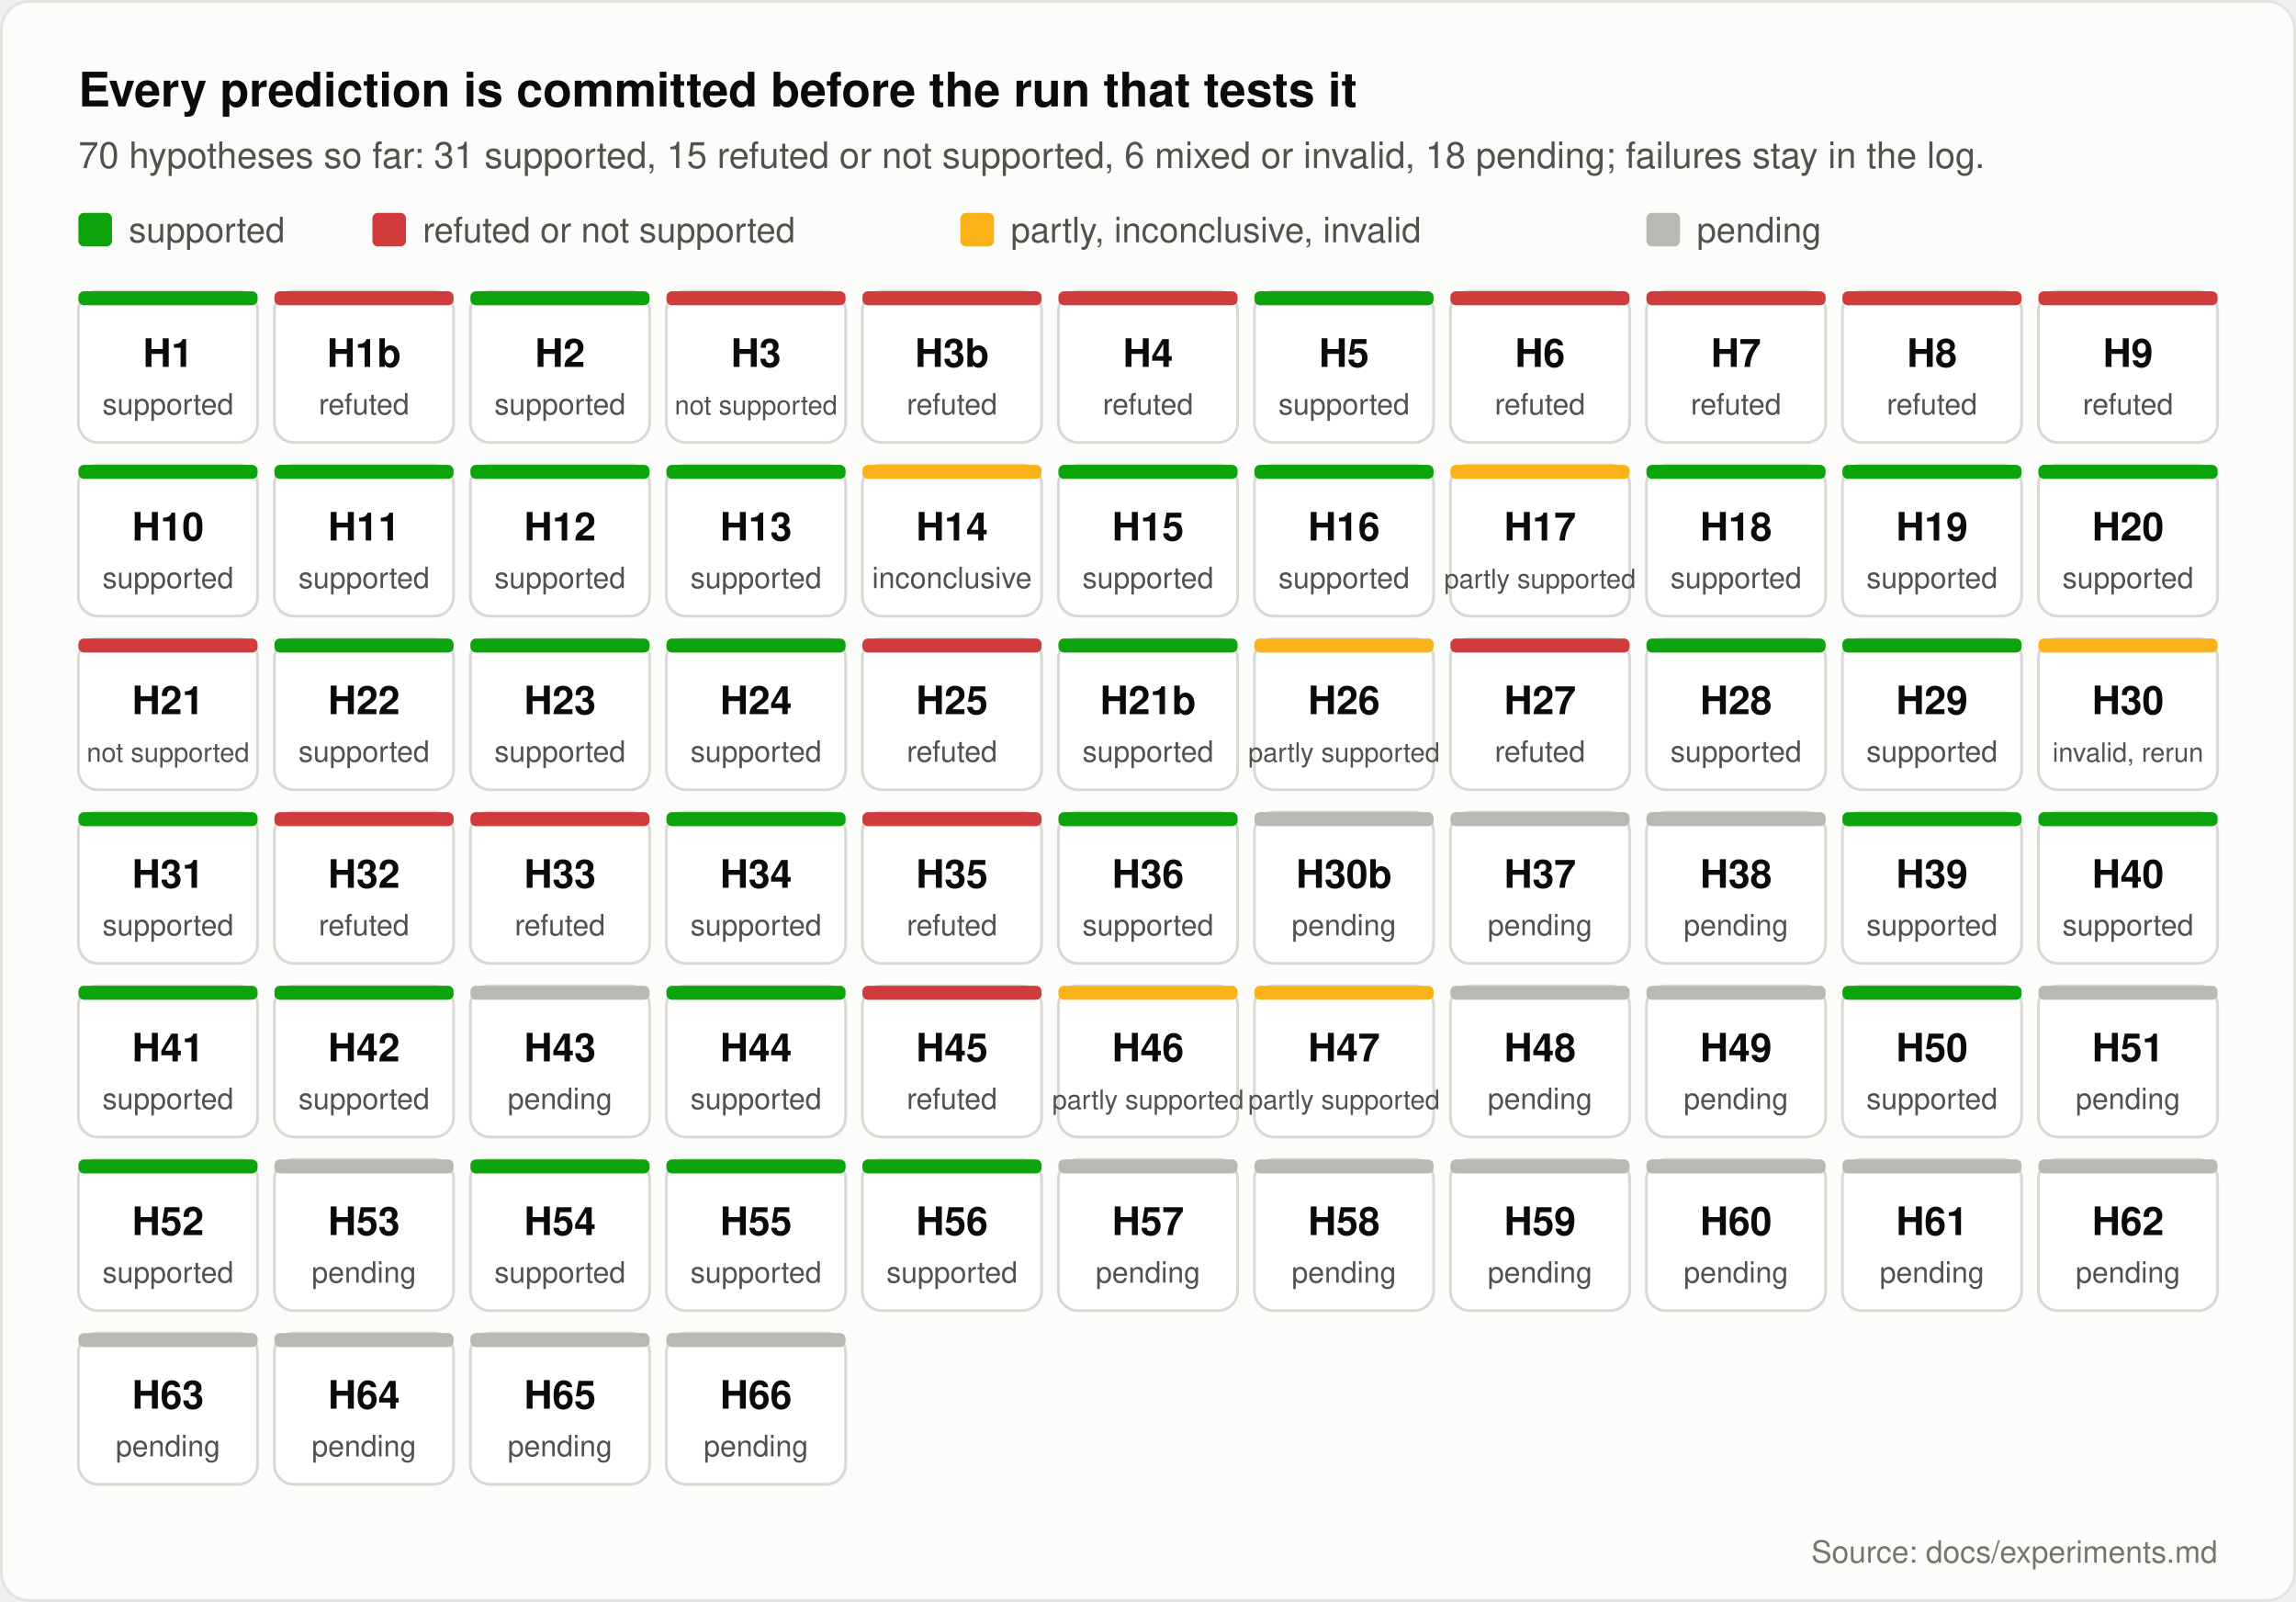
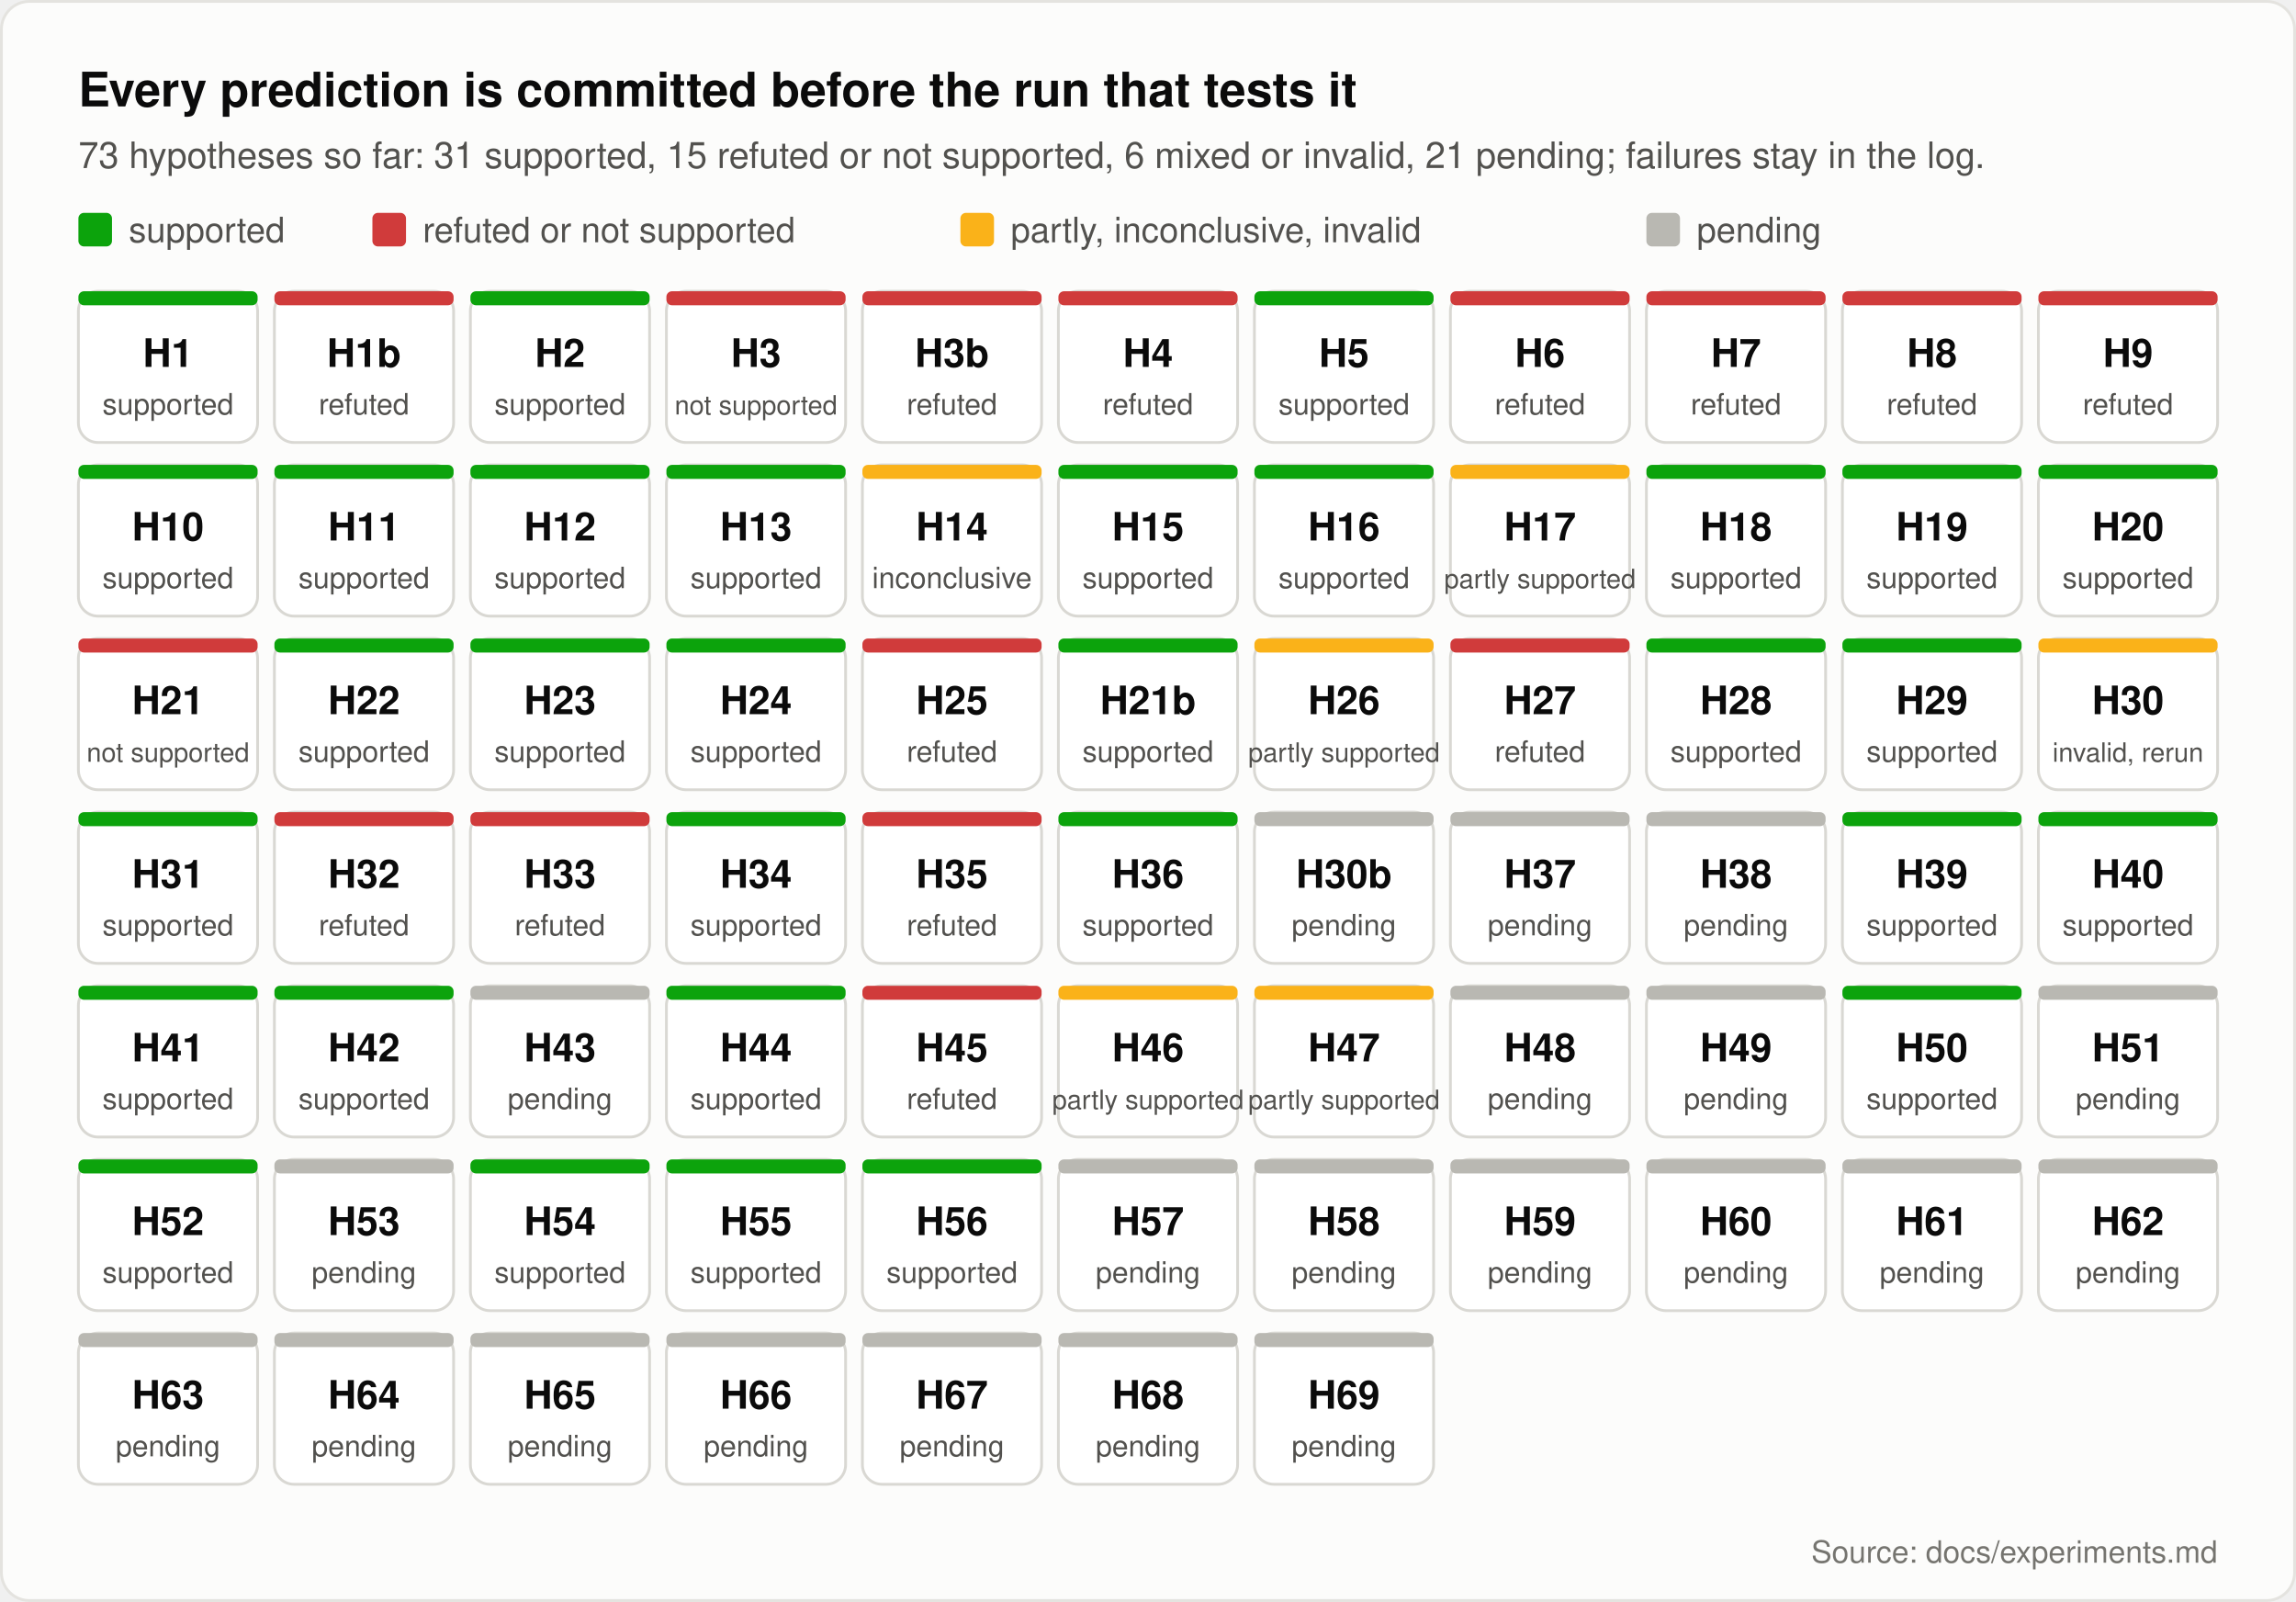
<svg xmlns="http://www.w3.org/2000/svg" width="820" height="572" viewBox="0 0 820 572" role="img" aria-labelledby="title desc">
  <style>
  .bg { fill: #fcfcfb; } .frame { fill: none; stroke: #e4e3df; }
  .t1 { fill: #0b0b0b; } .t2 { fill: #52514e; } .t3 { fill: #75746f; }
  .grid { stroke: #e4e3df; stroke-width: 1; } .axis { stroke: #b9b8b2; stroke-width: 1; }
  .s1 { fill: #2a78d6; } .s2 { fill: #eb6834; } .s3 { fill: #1baf7a; }
  .l1 { stroke: #2a78d6; } .l2 { stroke: #eb6834; } .l3 { stroke: #1baf7a; }
  .ring { stroke: #fcfcfb; stroke-width: 2; }
  .box { fill: #f3f2ee; stroke: #d9d8d3; stroke-width: 1; }
  .hot { fill: #e6eefa; stroke: #2a78d6; stroke-width: 1.5; }
  .wire { stroke: #75746f; stroke-width: 1.5; fill: none; }
  .tip { fill: #75746f; }
  .bracket { stroke: #2a78d6; stroke-width: 1.5; fill: none; stroke-dasharray: 5 4; }
  .tile { fill: #f3f2ee; } .big { fill: #0b0b0b; } .accent { fill: #2a78d6; }
  .good { fill: #0ca30c; } .bad { fill: #d03b3b; } .warn { fill: #fab219; } .none { fill: #b9b8b2; }
  .chip { fill: #ffffff; stroke: #d9d8d3; stroke-width: 1; }
  @media (prefers-color-scheme: dark) {
    .bg { fill: #1a1a19; } .frame { stroke: #383835; }
    .t1 { fill: #f0efec; } .t2 { fill: #c3c2b7; } .t3 { fill: #9a998f; }
    .grid { stroke: #2e2e2c; } .axis { stroke: #57564f; }
    .s1 { fill: #3987e5; } .s2 { fill: #d95926; } .s3 { fill: #199e70; }
    .l1 { stroke: #3987e5; } .l2 { stroke: #d95926; } .l3 { stroke: #199e70; }
    .ring { stroke: #1a1a19; }
    .box { fill: #242422; stroke: #46453f; }
    .hot { fill: #1c2a3d; stroke: #3987e5; }
    .wire { stroke: #9a998f; } .tip { fill: #9a998f; }
    .bracket { stroke: #3987e5; }
    .tile { fill: #242422; } .big { fill: #f0efec; } .accent { fill: #3987e5; }
    .none { fill: #57564f; } .chip { fill: #1f1f1e; stroke: #46453f; }
  }
</style>
  <rect class="bg" x="0.5" y="0.5" width="819" height="571" rx="10" />
  <rect class="frame" x="0.5" y="0.5" width="819" height="571" rx="10" />
  <text x="28.0" y="38.0" class="t1" font-family="ui-sans-serif, -apple-system, BlinkMacSystemFont, 'Segoe UI', Helvetica, Arial, sans-serif" font-size="17" font-weight="600" text-anchor="start">Every prediction is committed before the run that tests it</text>
-   <text x="28.0" y="60.0" class="t2" font-family="ui-sans-serif, -apple-system, BlinkMacSystemFont, 'Segoe UI', Helvetica, Arial, sans-serif" font-size="13" font-weight="400" text-anchor="start">70 hypotheses so far: 31 supported, 15 refuted or not supported, 6 mixed or invalid, 18 pending; failures stay in the log.</text>
+   <text x="28.0" y="60.0" class="t2" font-family="ui-sans-serif, -apple-system, BlinkMacSystemFont, 'Segoe UI', Helvetica, Arial, sans-serif" font-size="13" font-weight="400" text-anchor="start">73 hypotheses so far: 31 supported, 15 refuted or not supported, 6 mixed or invalid, 21 pending; failures stay in the log.</text>
  <rect class="good" x="28" y="76" width="12" height="12" rx="2" />
  <text x="46.0" y="86.5" class="t2" font-family="ui-sans-serif, -apple-system, BlinkMacSystemFont, 'Segoe UI', Helvetica, Arial, sans-serif" font-size="12.5" font-weight="400" text-anchor="start">supported</text>
  <rect class="bad" x="133.0" y="76" width="12" height="12" rx="2" />
  <text x="151.0" y="86.5" class="t2" font-family="ui-sans-serif, -apple-system, BlinkMacSystemFont, 'Segoe UI', Helvetica, Arial, sans-serif" font-size="12.5" font-weight="400" text-anchor="start">refuted or not supported</text>
  <rect class="warn" x="343.0" y="76" width="12" height="12" rx="2" />
  <text x="361.0" y="86.5" class="t2" font-family="ui-sans-serif, -apple-system, BlinkMacSystemFont, 'Segoe UI', Helvetica, Arial, sans-serif" font-size="12.5" font-weight="400" text-anchor="start">partly, inconclusive, invalid</text>
  <rect class="none" x="588.0" y="76" width="12" height="12" rx="2" />
  <text x="606.0" y="86.5" class="t2" font-family="ui-sans-serif, -apple-system, BlinkMacSystemFont, 'Segoe UI', Helvetica, Arial, sans-serif" font-size="12.5" font-weight="400" text-anchor="start">pending</text>
  <rect class="chip" x="28" y="104" width="64" height="54" rx="7" />
  <rect class="good" x="28" y="104" width="64" height="5" rx="2" />
  <text x="60.0" y="131.0" class="t1" font-family="ui-sans-serif, -apple-system, BlinkMacSystemFont, 'Segoe UI', Helvetica, Arial, sans-serif" font-size="14" font-weight="700" text-anchor="middle">H1</text>
  <text x="60.0" y="148.0" class="t2" font-family="ui-sans-serif, -apple-system, BlinkMacSystemFont, 'Segoe UI', Helvetica, Arial, sans-serif" font-size="10.5" font-weight="400" text-anchor="middle">supported</text>
  <rect class="chip" x="98" y="104" width="64" height="54" rx="7" />
  <rect class="bad" x="98" y="104" width="64" height="5" rx="2" />
  <text x="130.0" y="131.0" class="t1" font-family="ui-sans-serif, -apple-system, BlinkMacSystemFont, 'Segoe UI', Helvetica, Arial, sans-serif" font-size="14" font-weight="700" text-anchor="middle">H1b</text>
  <text x="130.0" y="148.0" class="t2" font-family="ui-sans-serif, -apple-system, BlinkMacSystemFont, 'Segoe UI', Helvetica, Arial, sans-serif" font-size="10.5" font-weight="400" text-anchor="middle">refuted</text>
  <rect class="chip" x="168" y="104" width="64" height="54" rx="7" />
  <rect class="good" x="168" y="104" width="64" height="5" rx="2" />
  <text x="200.0" y="131.0" class="t1" font-family="ui-sans-serif, -apple-system, BlinkMacSystemFont, 'Segoe UI', Helvetica, Arial, sans-serif" font-size="14" font-weight="700" text-anchor="middle">H2</text>
  <text x="200.0" y="148.0" class="t2" font-family="ui-sans-serif, -apple-system, BlinkMacSystemFont, 'Segoe UI', Helvetica, Arial, sans-serif" font-size="10.5" font-weight="400" text-anchor="middle">supported</text>
  <rect class="chip" x="238" y="104" width="64" height="54" rx="7" />
  <rect class="bad" x="238" y="104" width="64" height="5" rx="2" />
  <text x="270.0" y="131.0" class="t1" font-family="ui-sans-serif, -apple-system, BlinkMacSystemFont, 'Segoe UI', Helvetica, Arial, sans-serif" font-size="14" font-weight="700" text-anchor="middle">H3</text>
  <text x="270.0" y="148.0" class="t2" font-family="ui-sans-serif, -apple-system, BlinkMacSystemFont, 'Segoe UI', Helvetica, Arial, sans-serif" font-size="9.5" font-weight="400" text-anchor="middle">not supported</text>
  <rect class="chip" x="308" y="104" width="64" height="54" rx="7" />
  <rect class="bad" x="308" y="104" width="64" height="5" rx="2" />
  <text x="340.0" y="131.0" class="t1" font-family="ui-sans-serif, -apple-system, BlinkMacSystemFont, 'Segoe UI', Helvetica, Arial, sans-serif" font-size="14" font-weight="700" text-anchor="middle">H3b</text>
  <text x="340.0" y="148.0" class="t2" font-family="ui-sans-serif, -apple-system, BlinkMacSystemFont, 'Segoe UI', Helvetica, Arial, sans-serif" font-size="10.5" font-weight="400" text-anchor="middle">refuted</text>
  <rect class="chip" x="378" y="104" width="64" height="54" rx="7" />
  <rect class="bad" x="378" y="104" width="64" height="5" rx="2" />
  <text x="410.0" y="131.0" class="t1" font-family="ui-sans-serif, -apple-system, BlinkMacSystemFont, 'Segoe UI', Helvetica, Arial, sans-serif" font-size="14" font-weight="700" text-anchor="middle">H4</text>
  <text x="410.0" y="148.0" class="t2" font-family="ui-sans-serif, -apple-system, BlinkMacSystemFont, 'Segoe UI', Helvetica, Arial, sans-serif" font-size="10.5" font-weight="400" text-anchor="middle">refuted</text>
  <rect class="chip" x="448" y="104" width="64" height="54" rx="7" />
  <rect class="good" x="448" y="104" width="64" height="5" rx="2" />
  <text x="480.0" y="131.0" class="t1" font-family="ui-sans-serif, -apple-system, BlinkMacSystemFont, 'Segoe UI', Helvetica, Arial, sans-serif" font-size="14" font-weight="700" text-anchor="middle">H5</text>
  <text x="480.0" y="148.0" class="t2" font-family="ui-sans-serif, -apple-system, BlinkMacSystemFont, 'Segoe UI', Helvetica, Arial, sans-serif" font-size="10.5" font-weight="400" text-anchor="middle">supported</text>
  <rect class="chip" x="518" y="104" width="64" height="54" rx="7" />
  <rect class="bad" x="518" y="104" width="64" height="5" rx="2" />
  <text x="550.0" y="131.0" class="t1" font-family="ui-sans-serif, -apple-system, BlinkMacSystemFont, 'Segoe UI', Helvetica, Arial, sans-serif" font-size="14" font-weight="700" text-anchor="middle">H6</text>
  <text x="550.0" y="148.0" class="t2" font-family="ui-sans-serif, -apple-system, BlinkMacSystemFont, 'Segoe UI', Helvetica, Arial, sans-serif" font-size="10.5" font-weight="400" text-anchor="middle">refuted</text>
  <rect class="chip" x="588" y="104" width="64" height="54" rx="7" />
  <rect class="bad" x="588" y="104" width="64" height="5" rx="2" />
  <text x="620.0" y="131.0" class="t1" font-family="ui-sans-serif, -apple-system, BlinkMacSystemFont, 'Segoe UI', Helvetica, Arial, sans-serif" font-size="14" font-weight="700" text-anchor="middle">H7</text>
  <text x="620.0" y="148.0" class="t2" font-family="ui-sans-serif, -apple-system, BlinkMacSystemFont, 'Segoe UI', Helvetica, Arial, sans-serif" font-size="10.5" font-weight="400" text-anchor="middle">refuted</text>
  <rect class="chip" x="658" y="104" width="64" height="54" rx="7" />
  <rect class="bad" x="658" y="104" width="64" height="5" rx="2" />
  <text x="690.0" y="131.0" class="t1" font-family="ui-sans-serif, -apple-system, BlinkMacSystemFont, 'Segoe UI', Helvetica, Arial, sans-serif" font-size="14" font-weight="700" text-anchor="middle">H8</text>
  <text x="690.0" y="148.0" class="t2" font-family="ui-sans-serif, -apple-system, BlinkMacSystemFont, 'Segoe UI', Helvetica, Arial, sans-serif" font-size="10.5" font-weight="400" text-anchor="middle">refuted</text>
  <rect class="chip" x="728" y="104" width="64" height="54" rx="7" />
  <rect class="bad" x="728" y="104" width="64" height="5" rx="2" />
  <text x="760.0" y="131.0" class="t1" font-family="ui-sans-serif, -apple-system, BlinkMacSystemFont, 'Segoe UI', Helvetica, Arial, sans-serif" font-size="14" font-weight="700" text-anchor="middle">H9</text>
  <text x="760.0" y="148.0" class="t2" font-family="ui-sans-serif, -apple-system, BlinkMacSystemFont, 'Segoe UI', Helvetica, Arial, sans-serif" font-size="10.5" font-weight="400" text-anchor="middle">refuted</text>
  <rect class="chip" x="28" y="166" width="64" height="54" rx="7" />
  <rect class="good" x="28" y="166" width="64" height="5" rx="2" />
  <text x="60.0" y="193.0" class="t1" font-family="ui-sans-serif, -apple-system, BlinkMacSystemFont, 'Segoe UI', Helvetica, Arial, sans-serif" font-size="14" font-weight="700" text-anchor="middle">H10</text>
  <text x="60.0" y="210.0" class="t2" font-family="ui-sans-serif, -apple-system, BlinkMacSystemFont, 'Segoe UI', Helvetica, Arial, sans-serif" font-size="10.5" font-weight="400" text-anchor="middle">supported</text>
  <rect class="chip" x="98" y="166" width="64" height="54" rx="7" />
  <rect class="good" x="98" y="166" width="64" height="5" rx="2" />
  <text x="130.0" y="193.0" class="t1" font-family="ui-sans-serif, -apple-system, BlinkMacSystemFont, 'Segoe UI', Helvetica, Arial, sans-serif" font-size="14" font-weight="700" text-anchor="middle">H11</text>
  <text x="130.0" y="210.0" class="t2" font-family="ui-sans-serif, -apple-system, BlinkMacSystemFont, 'Segoe UI', Helvetica, Arial, sans-serif" font-size="10.5" font-weight="400" text-anchor="middle">supported</text>
  <rect class="chip" x="168" y="166" width="64" height="54" rx="7" />
  <rect class="good" x="168" y="166" width="64" height="5" rx="2" />
  <text x="200.0" y="193.0" class="t1" font-family="ui-sans-serif, -apple-system, BlinkMacSystemFont, 'Segoe UI', Helvetica, Arial, sans-serif" font-size="14" font-weight="700" text-anchor="middle">H12</text>
  <text x="200.0" y="210.0" class="t2" font-family="ui-sans-serif, -apple-system, BlinkMacSystemFont, 'Segoe UI', Helvetica, Arial, sans-serif" font-size="10.5" font-weight="400" text-anchor="middle">supported</text>
  <rect class="chip" x="238" y="166" width="64" height="54" rx="7" />
  <rect class="good" x="238" y="166" width="64" height="5" rx="2" />
  <text x="270.0" y="193.0" class="t1" font-family="ui-sans-serif, -apple-system, BlinkMacSystemFont, 'Segoe UI', Helvetica, Arial, sans-serif" font-size="14" font-weight="700" text-anchor="middle">H13</text>
  <text x="270.0" y="210.0" class="t2" font-family="ui-sans-serif, -apple-system, BlinkMacSystemFont, 'Segoe UI', Helvetica, Arial, sans-serif" font-size="10.5" font-weight="400" text-anchor="middle">supported</text>
  <rect class="chip" x="308" y="166" width="64" height="54" rx="7" />
  <rect class="warn" x="308" y="166" width="64" height="5" rx="2" />
  <text x="340.0" y="193.0" class="t1" font-family="ui-sans-serif, -apple-system, BlinkMacSystemFont, 'Segoe UI', Helvetica, Arial, sans-serif" font-size="14" font-weight="700" text-anchor="middle">H14</text>
  <text x="340.0" y="210.0" class="t2" font-family="ui-sans-serif, -apple-system, BlinkMacSystemFont, 'Segoe UI', Helvetica, Arial, sans-serif" font-size="10.5" font-weight="400" text-anchor="middle">inconclusive</text>
  <rect class="chip" x="378" y="166" width="64" height="54" rx="7" />
  <rect class="good" x="378" y="166" width="64" height="5" rx="2" />
  <text x="410.0" y="193.0" class="t1" font-family="ui-sans-serif, -apple-system, BlinkMacSystemFont, 'Segoe UI', Helvetica, Arial, sans-serif" font-size="14" font-weight="700" text-anchor="middle">H15</text>
  <text x="410.0" y="210.0" class="t2" font-family="ui-sans-serif, -apple-system, BlinkMacSystemFont, 'Segoe UI', Helvetica, Arial, sans-serif" font-size="10.5" font-weight="400" text-anchor="middle">supported</text>
  <rect class="chip" x="448" y="166" width="64" height="54" rx="7" />
  <rect class="good" x="448" y="166" width="64" height="5" rx="2" />
  <text x="480.0" y="193.0" class="t1" font-family="ui-sans-serif, -apple-system, BlinkMacSystemFont, 'Segoe UI', Helvetica, Arial, sans-serif" font-size="14" font-weight="700" text-anchor="middle">H16</text>
  <text x="480.0" y="210.0" class="t2" font-family="ui-sans-serif, -apple-system, BlinkMacSystemFont, 'Segoe UI', Helvetica, Arial, sans-serif" font-size="10.5" font-weight="400" text-anchor="middle">supported</text>
  <rect class="chip" x="518" y="166" width="64" height="54" rx="7" />
  <rect class="warn" x="518" y="166" width="64" height="5" rx="2" />
  <text x="550.0" y="193.0" class="t1" font-family="ui-sans-serif, -apple-system, BlinkMacSystemFont, 'Segoe UI', Helvetica, Arial, sans-serif" font-size="14" font-weight="700" text-anchor="middle">H17</text>
  <text x="550.0" y="210.0" class="t2" font-family="ui-sans-serif, -apple-system, BlinkMacSystemFont, 'Segoe UI', Helvetica, Arial, sans-serif" font-size="9.5" font-weight="400" text-anchor="middle">partly supported</text>
  <rect class="chip" x="588" y="166" width="64" height="54" rx="7" />
  <rect class="good" x="588" y="166" width="64" height="5" rx="2" />
  <text x="620.0" y="193.0" class="t1" font-family="ui-sans-serif, -apple-system, BlinkMacSystemFont, 'Segoe UI', Helvetica, Arial, sans-serif" font-size="14" font-weight="700" text-anchor="middle">H18</text>
  <text x="620.0" y="210.0" class="t2" font-family="ui-sans-serif, -apple-system, BlinkMacSystemFont, 'Segoe UI', Helvetica, Arial, sans-serif" font-size="10.5" font-weight="400" text-anchor="middle">supported</text>
  <rect class="chip" x="658" y="166" width="64" height="54" rx="7" />
  <rect class="good" x="658" y="166" width="64" height="5" rx="2" />
  <text x="690.0" y="193.0" class="t1" font-family="ui-sans-serif, -apple-system, BlinkMacSystemFont, 'Segoe UI', Helvetica, Arial, sans-serif" font-size="14" font-weight="700" text-anchor="middle">H19</text>
  <text x="690.0" y="210.0" class="t2" font-family="ui-sans-serif, -apple-system, BlinkMacSystemFont, 'Segoe UI', Helvetica, Arial, sans-serif" font-size="10.5" font-weight="400" text-anchor="middle">supported</text>
  <rect class="chip" x="728" y="166" width="64" height="54" rx="7" />
  <rect class="good" x="728" y="166" width="64" height="5" rx="2" />
  <text x="760.0" y="193.0" class="t1" font-family="ui-sans-serif, -apple-system, BlinkMacSystemFont, 'Segoe UI', Helvetica, Arial, sans-serif" font-size="14" font-weight="700" text-anchor="middle">H20</text>
  <text x="760.0" y="210.0" class="t2" font-family="ui-sans-serif, -apple-system, BlinkMacSystemFont, 'Segoe UI', Helvetica, Arial, sans-serif" font-size="10.5" font-weight="400" text-anchor="middle">supported</text>
  <rect class="chip" x="28" y="228" width="64" height="54" rx="7" />
  <rect class="bad" x="28" y="228" width="64" height="5" rx="2" />
  <text x="60.0" y="255.0" class="t1" font-family="ui-sans-serif, -apple-system, BlinkMacSystemFont, 'Segoe UI', Helvetica, Arial, sans-serif" font-size="14" font-weight="700" text-anchor="middle">H21</text>
  <text x="60.0" y="272.0" class="t2" font-family="ui-sans-serif, -apple-system, BlinkMacSystemFont, 'Segoe UI', Helvetica, Arial, sans-serif" font-size="9.5" font-weight="400" text-anchor="middle">not supported</text>
  <rect class="chip" x="98" y="228" width="64" height="54" rx="7" />
  <rect class="good" x="98" y="228" width="64" height="5" rx="2" />
  <text x="130.0" y="255.0" class="t1" font-family="ui-sans-serif, -apple-system, BlinkMacSystemFont, 'Segoe UI', Helvetica, Arial, sans-serif" font-size="14" font-weight="700" text-anchor="middle">H22</text>
  <text x="130.0" y="272.0" class="t2" font-family="ui-sans-serif, -apple-system, BlinkMacSystemFont, 'Segoe UI', Helvetica, Arial, sans-serif" font-size="10.5" font-weight="400" text-anchor="middle">supported</text>
  <rect class="chip" x="168" y="228" width="64" height="54" rx="7" />
  <rect class="good" x="168" y="228" width="64" height="5" rx="2" />
  <text x="200.0" y="255.0" class="t1" font-family="ui-sans-serif, -apple-system, BlinkMacSystemFont, 'Segoe UI', Helvetica, Arial, sans-serif" font-size="14" font-weight="700" text-anchor="middle">H23</text>
  <text x="200.0" y="272.0" class="t2" font-family="ui-sans-serif, -apple-system, BlinkMacSystemFont, 'Segoe UI', Helvetica, Arial, sans-serif" font-size="10.5" font-weight="400" text-anchor="middle">supported</text>
  <rect class="chip" x="238" y="228" width="64" height="54" rx="7" />
  <rect class="good" x="238" y="228" width="64" height="5" rx="2" />
  <text x="270.0" y="255.0" class="t1" font-family="ui-sans-serif, -apple-system, BlinkMacSystemFont, 'Segoe UI', Helvetica, Arial, sans-serif" font-size="14" font-weight="700" text-anchor="middle">H24</text>
  <text x="270.0" y="272.0" class="t2" font-family="ui-sans-serif, -apple-system, BlinkMacSystemFont, 'Segoe UI', Helvetica, Arial, sans-serif" font-size="10.5" font-weight="400" text-anchor="middle">supported</text>
  <rect class="chip" x="308" y="228" width="64" height="54" rx="7" />
  <rect class="bad" x="308" y="228" width="64" height="5" rx="2" />
  <text x="340.0" y="255.0" class="t1" font-family="ui-sans-serif, -apple-system, BlinkMacSystemFont, 'Segoe UI', Helvetica, Arial, sans-serif" font-size="14" font-weight="700" text-anchor="middle">H25</text>
  <text x="340.0" y="272.0" class="t2" font-family="ui-sans-serif, -apple-system, BlinkMacSystemFont, 'Segoe UI', Helvetica, Arial, sans-serif" font-size="10.5" font-weight="400" text-anchor="middle">refuted</text>
  <rect class="chip" x="378" y="228" width="64" height="54" rx="7" />
  <rect class="good" x="378" y="228" width="64" height="5" rx="2" />
  <text x="410.0" y="255.0" class="t1" font-family="ui-sans-serif, -apple-system, BlinkMacSystemFont, 'Segoe UI', Helvetica, Arial, sans-serif" font-size="14" font-weight="700" text-anchor="middle">H21b</text>
  <text x="410.0" y="272.0" class="t2" font-family="ui-sans-serif, -apple-system, BlinkMacSystemFont, 'Segoe UI', Helvetica, Arial, sans-serif" font-size="10.5" font-weight="400" text-anchor="middle">supported</text>
  <rect class="chip" x="448" y="228" width="64" height="54" rx="7" />
  <rect class="warn" x="448" y="228" width="64" height="5" rx="2" />
  <text x="480.0" y="255.0" class="t1" font-family="ui-sans-serif, -apple-system, BlinkMacSystemFont, 'Segoe UI', Helvetica, Arial, sans-serif" font-size="14" font-weight="700" text-anchor="middle">H26</text>
  <text x="480.0" y="272.0" class="t2" font-family="ui-sans-serif, -apple-system, BlinkMacSystemFont, 'Segoe UI', Helvetica, Arial, sans-serif" font-size="9.5" font-weight="400" text-anchor="middle">partly supported</text>
  <rect class="chip" x="518" y="228" width="64" height="54" rx="7" />
  <rect class="bad" x="518" y="228" width="64" height="5" rx="2" />
  <text x="550.0" y="255.0" class="t1" font-family="ui-sans-serif, -apple-system, BlinkMacSystemFont, 'Segoe UI', Helvetica, Arial, sans-serif" font-size="14" font-weight="700" text-anchor="middle">H27</text>
  <text x="550.0" y="272.0" class="t2" font-family="ui-sans-serif, -apple-system, BlinkMacSystemFont, 'Segoe UI', Helvetica, Arial, sans-serif" font-size="10.5" font-weight="400" text-anchor="middle">refuted</text>
  <rect class="chip" x="588" y="228" width="64" height="54" rx="7" />
  <rect class="good" x="588" y="228" width="64" height="5" rx="2" />
  <text x="620.0" y="255.0" class="t1" font-family="ui-sans-serif, -apple-system, BlinkMacSystemFont, 'Segoe UI', Helvetica, Arial, sans-serif" font-size="14" font-weight="700" text-anchor="middle">H28</text>
  <text x="620.0" y="272.0" class="t2" font-family="ui-sans-serif, -apple-system, BlinkMacSystemFont, 'Segoe UI', Helvetica, Arial, sans-serif" font-size="10.5" font-weight="400" text-anchor="middle">supported</text>
  <rect class="chip" x="658" y="228" width="64" height="54" rx="7" />
  <rect class="good" x="658" y="228" width="64" height="5" rx="2" />
  <text x="690.0" y="255.0" class="t1" font-family="ui-sans-serif, -apple-system, BlinkMacSystemFont, 'Segoe UI', Helvetica, Arial, sans-serif" font-size="14" font-weight="700" text-anchor="middle">H29</text>
  <text x="690.0" y="272.0" class="t2" font-family="ui-sans-serif, -apple-system, BlinkMacSystemFont, 'Segoe UI', Helvetica, Arial, sans-serif" font-size="10.5" font-weight="400" text-anchor="middle">supported</text>
  <rect class="chip" x="728" y="228" width="64" height="54" rx="7" />
  <rect class="warn" x="728" y="228" width="64" height="5" rx="2" />
  <text x="760.0" y="255.0" class="t1" font-family="ui-sans-serif, -apple-system, BlinkMacSystemFont, 'Segoe UI', Helvetica, Arial, sans-serif" font-size="14" font-weight="700" text-anchor="middle">H30</text>
  <text x="760.0" y="272.0" class="t2" font-family="ui-sans-serif, -apple-system, BlinkMacSystemFont, 'Segoe UI', Helvetica, Arial, sans-serif" font-size="9.5" font-weight="400" text-anchor="middle">invalid, rerun</text>
  <rect class="chip" x="28" y="290" width="64" height="54" rx="7" />
  <rect class="good" x="28" y="290" width="64" height="5" rx="2" />
  <text x="60.0" y="317.0" class="t1" font-family="ui-sans-serif, -apple-system, BlinkMacSystemFont, 'Segoe UI', Helvetica, Arial, sans-serif" font-size="14" font-weight="700" text-anchor="middle">H31</text>
  <text x="60.0" y="334.0" class="t2" font-family="ui-sans-serif, -apple-system, BlinkMacSystemFont, 'Segoe UI', Helvetica, Arial, sans-serif" font-size="10.5" font-weight="400" text-anchor="middle">supported</text>
  <rect class="chip" x="98" y="290" width="64" height="54" rx="7" />
  <rect class="bad" x="98" y="290" width="64" height="5" rx="2" />
  <text x="130.0" y="317.0" class="t1" font-family="ui-sans-serif, -apple-system, BlinkMacSystemFont, 'Segoe UI', Helvetica, Arial, sans-serif" font-size="14" font-weight="700" text-anchor="middle">H32</text>
  <text x="130.0" y="334.0" class="t2" font-family="ui-sans-serif, -apple-system, BlinkMacSystemFont, 'Segoe UI', Helvetica, Arial, sans-serif" font-size="10.5" font-weight="400" text-anchor="middle">refuted</text>
  <rect class="chip" x="168" y="290" width="64" height="54" rx="7" />
  <rect class="bad" x="168" y="290" width="64" height="5" rx="2" />
  <text x="200.0" y="317.0" class="t1" font-family="ui-sans-serif, -apple-system, BlinkMacSystemFont, 'Segoe UI', Helvetica, Arial, sans-serif" font-size="14" font-weight="700" text-anchor="middle">H33</text>
  <text x="200.0" y="334.0" class="t2" font-family="ui-sans-serif, -apple-system, BlinkMacSystemFont, 'Segoe UI', Helvetica, Arial, sans-serif" font-size="10.5" font-weight="400" text-anchor="middle">refuted</text>
  <rect class="chip" x="238" y="290" width="64" height="54" rx="7" />
  <rect class="good" x="238" y="290" width="64" height="5" rx="2" />
  <text x="270.0" y="317.0" class="t1" font-family="ui-sans-serif, -apple-system, BlinkMacSystemFont, 'Segoe UI', Helvetica, Arial, sans-serif" font-size="14" font-weight="700" text-anchor="middle">H34</text>
  <text x="270.0" y="334.0" class="t2" font-family="ui-sans-serif, -apple-system, BlinkMacSystemFont, 'Segoe UI', Helvetica, Arial, sans-serif" font-size="10.5" font-weight="400" text-anchor="middle">supported</text>
  <rect class="chip" x="308" y="290" width="64" height="54" rx="7" />
  <rect class="bad" x="308" y="290" width="64" height="5" rx="2" />
  <text x="340.0" y="317.0" class="t1" font-family="ui-sans-serif, -apple-system, BlinkMacSystemFont, 'Segoe UI', Helvetica, Arial, sans-serif" font-size="14" font-weight="700" text-anchor="middle">H35</text>
  <text x="340.0" y="334.0" class="t2" font-family="ui-sans-serif, -apple-system, BlinkMacSystemFont, 'Segoe UI', Helvetica, Arial, sans-serif" font-size="10.5" font-weight="400" text-anchor="middle">refuted</text>
  <rect class="chip" x="378" y="290" width="64" height="54" rx="7" />
  <rect class="good" x="378" y="290" width="64" height="5" rx="2" />
  <text x="410.0" y="317.0" class="t1" font-family="ui-sans-serif, -apple-system, BlinkMacSystemFont, 'Segoe UI', Helvetica, Arial, sans-serif" font-size="14" font-weight="700" text-anchor="middle">H36</text>
  <text x="410.0" y="334.0" class="t2" font-family="ui-sans-serif, -apple-system, BlinkMacSystemFont, 'Segoe UI', Helvetica, Arial, sans-serif" font-size="10.5" font-weight="400" text-anchor="middle">supported</text>
  <rect class="chip" x="448" y="290" width="64" height="54" rx="7" />
  <rect class="none" x="448" y="290" width="64" height="5" rx="2" />
  <text x="480.0" y="317.0" class="t1" font-family="ui-sans-serif, -apple-system, BlinkMacSystemFont, 'Segoe UI', Helvetica, Arial, sans-serif" font-size="14" font-weight="700" text-anchor="middle">H30b</text>
  <text x="480.0" y="334.0" class="t2" font-family="ui-sans-serif, -apple-system, BlinkMacSystemFont, 'Segoe UI', Helvetica, Arial, sans-serif" font-size="10.5" font-weight="400" text-anchor="middle">pending</text>
  <rect class="chip" x="518" y="290" width="64" height="54" rx="7" />
  <rect class="none" x="518" y="290" width="64" height="5" rx="2" />
  <text x="550.0" y="317.0" class="t1" font-family="ui-sans-serif, -apple-system, BlinkMacSystemFont, 'Segoe UI', Helvetica, Arial, sans-serif" font-size="14" font-weight="700" text-anchor="middle">H37</text>
  <text x="550.0" y="334.0" class="t2" font-family="ui-sans-serif, -apple-system, BlinkMacSystemFont, 'Segoe UI', Helvetica, Arial, sans-serif" font-size="10.5" font-weight="400" text-anchor="middle">pending</text>
  <rect class="chip" x="588" y="290" width="64" height="54" rx="7" />
  <rect class="none" x="588" y="290" width="64" height="5" rx="2" />
  <text x="620.0" y="317.0" class="t1" font-family="ui-sans-serif, -apple-system, BlinkMacSystemFont, 'Segoe UI', Helvetica, Arial, sans-serif" font-size="14" font-weight="700" text-anchor="middle">H38</text>
  <text x="620.0" y="334.0" class="t2" font-family="ui-sans-serif, -apple-system, BlinkMacSystemFont, 'Segoe UI', Helvetica, Arial, sans-serif" font-size="10.5" font-weight="400" text-anchor="middle">pending</text>
  <rect class="chip" x="658" y="290" width="64" height="54" rx="7" />
  <rect class="good" x="658" y="290" width="64" height="5" rx="2" />
  <text x="690.0" y="317.0" class="t1" font-family="ui-sans-serif, -apple-system, BlinkMacSystemFont, 'Segoe UI', Helvetica, Arial, sans-serif" font-size="14" font-weight="700" text-anchor="middle">H39</text>
  <text x="690.0" y="334.0" class="t2" font-family="ui-sans-serif, -apple-system, BlinkMacSystemFont, 'Segoe UI', Helvetica, Arial, sans-serif" font-size="10.5" font-weight="400" text-anchor="middle">supported</text>
  <rect class="chip" x="728" y="290" width="64" height="54" rx="7" />
  <rect class="good" x="728" y="290" width="64" height="5" rx="2" />
  <text x="760.0" y="317.0" class="t1" font-family="ui-sans-serif, -apple-system, BlinkMacSystemFont, 'Segoe UI', Helvetica, Arial, sans-serif" font-size="14" font-weight="700" text-anchor="middle">H40</text>
  <text x="760.0" y="334.0" class="t2" font-family="ui-sans-serif, -apple-system, BlinkMacSystemFont, 'Segoe UI', Helvetica, Arial, sans-serif" font-size="10.5" font-weight="400" text-anchor="middle">supported</text>
  <rect class="chip" x="28" y="352" width="64" height="54" rx="7" />
  <rect class="good" x="28" y="352" width="64" height="5" rx="2" />
  <text x="60.0" y="379.0" class="t1" font-family="ui-sans-serif, -apple-system, BlinkMacSystemFont, 'Segoe UI', Helvetica, Arial, sans-serif" font-size="14" font-weight="700" text-anchor="middle">H41</text>
  <text x="60.0" y="396.0" class="t2" font-family="ui-sans-serif, -apple-system, BlinkMacSystemFont, 'Segoe UI', Helvetica, Arial, sans-serif" font-size="10.5" font-weight="400" text-anchor="middle">supported</text>
  <rect class="chip" x="98" y="352" width="64" height="54" rx="7" />
  <rect class="good" x="98" y="352" width="64" height="5" rx="2" />
  <text x="130.0" y="379.0" class="t1" font-family="ui-sans-serif, -apple-system, BlinkMacSystemFont, 'Segoe UI', Helvetica, Arial, sans-serif" font-size="14" font-weight="700" text-anchor="middle">H42</text>
  <text x="130.0" y="396.0" class="t2" font-family="ui-sans-serif, -apple-system, BlinkMacSystemFont, 'Segoe UI', Helvetica, Arial, sans-serif" font-size="10.5" font-weight="400" text-anchor="middle">supported</text>
  <rect class="chip" x="168" y="352" width="64" height="54" rx="7" />
  <rect class="none" x="168" y="352" width="64" height="5" rx="2" />
  <text x="200.0" y="379.0" class="t1" font-family="ui-sans-serif, -apple-system, BlinkMacSystemFont, 'Segoe UI', Helvetica, Arial, sans-serif" font-size="14" font-weight="700" text-anchor="middle">H43</text>
  <text x="200.0" y="396.0" class="t2" font-family="ui-sans-serif, -apple-system, BlinkMacSystemFont, 'Segoe UI', Helvetica, Arial, sans-serif" font-size="10.5" font-weight="400" text-anchor="middle">pending</text>
  <rect class="chip" x="238" y="352" width="64" height="54" rx="7" />
  <rect class="good" x="238" y="352" width="64" height="5" rx="2" />
  <text x="270.0" y="379.0" class="t1" font-family="ui-sans-serif, -apple-system, BlinkMacSystemFont, 'Segoe UI', Helvetica, Arial, sans-serif" font-size="14" font-weight="700" text-anchor="middle">H44</text>
  <text x="270.0" y="396.0" class="t2" font-family="ui-sans-serif, -apple-system, BlinkMacSystemFont, 'Segoe UI', Helvetica, Arial, sans-serif" font-size="10.5" font-weight="400" text-anchor="middle">supported</text>
  <rect class="chip" x="308" y="352" width="64" height="54" rx="7" />
  <rect class="bad" x="308" y="352" width="64" height="5" rx="2" />
  <text x="340.0" y="379.0" class="t1" font-family="ui-sans-serif, -apple-system, BlinkMacSystemFont, 'Segoe UI', Helvetica, Arial, sans-serif" font-size="14" font-weight="700" text-anchor="middle">H45</text>
  <text x="340.0" y="396.0" class="t2" font-family="ui-sans-serif, -apple-system, BlinkMacSystemFont, 'Segoe UI', Helvetica, Arial, sans-serif" font-size="10.5" font-weight="400" text-anchor="middle">refuted</text>
  <rect class="chip" x="378" y="352" width="64" height="54" rx="7" />
  <rect class="warn" x="378" y="352" width="64" height="5" rx="2" />
  <text x="410.0" y="379.0" class="t1" font-family="ui-sans-serif, -apple-system, BlinkMacSystemFont, 'Segoe UI', Helvetica, Arial, sans-serif" font-size="14" font-weight="700" text-anchor="middle">H46</text>
  <text x="410.0" y="396.0" class="t2" font-family="ui-sans-serif, -apple-system, BlinkMacSystemFont, 'Segoe UI', Helvetica, Arial, sans-serif" font-size="9.5" font-weight="400" text-anchor="middle">partly supported</text>
  <rect class="chip" x="448" y="352" width="64" height="54" rx="7" />
  <rect class="warn" x="448" y="352" width="64" height="5" rx="2" />
  <text x="480.0" y="379.0" class="t1" font-family="ui-sans-serif, -apple-system, BlinkMacSystemFont, 'Segoe UI', Helvetica, Arial, sans-serif" font-size="14" font-weight="700" text-anchor="middle">H47</text>
  <text x="480.0" y="396.0" class="t2" font-family="ui-sans-serif, -apple-system, BlinkMacSystemFont, 'Segoe UI', Helvetica, Arial, sans-serif" font-size="9.5" font-weight="400" text-anchor="middle">partly supported</text>
  <rect class="chip" x="518" y="352" width="64" height="54" rx="7" />
  <rect class="none" x="518" y="352" width="64" height="5" rx="2" />
  <text x="550.0" y="379.0" class="t1" font-family="ui-sans-serif, -apple-system, BlinkMacSystemFont, 'Segoe UI', Helvetica, Arial, sans-serif" font-size="14" font-weight="700" text-anchor="middle">H48</text>
  <text x="550.0" y="396.0" class="t2" font-family="ui-sans-serif, -apple-system, BlinkMacSystemFont, 'Segoe UI', Helvetica, Arial, sans-serif" font-size="10.5" font-weight="400" text-anchor="middle">pending</text>
  <rect class="chip" x="588" y="352" width="64" height="54" rx="7" />
  <rect class="none" x="588" y="352" width="64" height="5" rx="2" />
  <text x="620.0" y="379.0" class="t1" font-family="ui-sans-serif, -apple-system, BlinkMacSystemFont, 'Segoe UI', Helvetica, Arial, sans-serif" font-size="14" font-weight="700" text-anchor="middle">H49</text>
  <text x="620.0" y="396.0" class="t2" font-family="ui-sans-serif, -apple-system, BlinkMacSystemFont, 'Segoe UI', Helvetica, Arial, sans-serif" font-size="10.5" font-weight="400" text-anchor="middle">pending</text>
  <rect class="chip" x="658" y="352" width="64" height="54" rx="7" />
  <rect class="good" x="658" y="352" width="64" height="5" rx="2" />
  <text x="690.0" y="379.0" class="t1" font-family="ui-sans-serif, -apple-system, BlinkMacSystemFont, 'Segoe UI', Helvetica, Arial, sans-serif" font-size="14" font-weight="700" text-anchor="middle">H50</text>
  <text x="690.0" y="396.0" class="t2" font-family="ui-sans-serif, -apple-system, BlinkMacSystemFont, 'Segoe UI', Helvetica, Arial, sans-serif" font-size="10.5" font-weight="400" text-anchor="middle">supported</text>
  <rect class="chip" x="728" y="352" width="64" height="54" rx="7" />
  <rect class="none" x="728" y="352" width="64" height="5" rx="2" />
  <text x="760.0" y="379.0" class="t1" font-family="ui-sans-serif, -apple-system, BlinkMacSystemFont, 'Segoe UI', Helvetica, Arial, sans-serif" font-size="14" font-weight="700" text-anchor="middle">H51</text>
  <text x="760.0" y="396.0" class="t2" font-family="ui-sans-serif, -apple-system, BlinkMacSystemFont, 'Segoe UI', Helvetica, Arial, sans-serif" font-size="10.5" font-weight="400" text-anchor="middle">pending</text>
  <rect class="chip" x="28" y="414" width="64" height="54" rx="7" />
  <rect class="good" x="28" y="414" width="64" height="5" rx="2" />
  <text x="60.0" y="441.0" class="t1" font-family="ui-sans-serif, -apple-system, BlinkMacSystemFont, 'Segoe UI', Helvetica, Arial, sans-serif" font-size="14" font-weight="700" text-anchor="middle">H52</text>
  <text x="60.0" y="458.0" class="t2" font-family="ui-sans-serif, -apple-system, BlinkMacSystemFont, 'Segoe UI', Helvetica, Arial, sans-serif" font-size="10.5" font-weight="400" text-anchor="middle">supported</text>
  <rect class="chip" x="98" y="414" width="64" height="54" rx="7" />
  <rect class="none" x="98" y="414" width="64" height="5" rx="2" />
  <text x="130.0" y="441.0" class="t1" font-family="ui-sans-serif, -apple-system, BlinkMacSystemFont, 'Segoe UI', Helvetica, Arial, sans-serif" font-size="14" font-weight="700" text-anchor="middle">H53</text>
  <text x="130.0" y="458.0" class="t2" font-family="ui-sans-serif, -apple-system, BlinkMacSystemFont, 'Segoe UI', Helvetica, Arial, sans-serif" font-size="10.5" font-weight="400" text-anchor="middle">pending</text>
  <rect class="chip" x="168" y="414" width="64" height="54" rx="7" />
  <rect class="good" x="168" y="414" width="64" height="5" rx="2" />
  <text x="200.0" y="441.0" class="t1" font-family="ui-sans-serif, -apple-system, BlinkMacSystemFont, 'Segoe UI', Helvetica, Arial, sans-serif" font-size="14" font-weight="700" text-anchor="middle">H54</text>
  <text x="200.0" y="458.0" class="t2" font-family="ui-sans-serif, -apple-system, BlinkMacSystemFont, 'Segoe UI', Helvetica, Arial, sans-serif" font-size="10.5" font-weight="400" text-anchor="middle">supported</text>
  <rect class="chip" x="238" y="414" width="64" height="54" rx="7" />
  <rect class="good" x="238" y="414" width="64" height="5" rx="2" />
  <text x="270.0" y="441.0" class="t1" font-family="ui-sans-serif, -apple-system, BlinkMacSystemFont, 'Segoe UI', Helvetica, Arial, sans-serif" font-size="14" font-weight="700" text-anchor="middle">H55</text>
  <text x="270.0" y="458.0" class="t2" font-family="ui-sans-serif, -apple-system, BlinkMacSystemFont, 'Segoe UI', Helvetica, Arial, sans-serif" font-size="10.5" font-weight="400" text-anchor="middle">supported</text>
  <rect class="chip" x="308" y="414" width="64" height="54" rx="7" />
  <rect class="good" x="308" y="414" width="64" height="5" rx="2" />
  <text x="340.0" y="441.0" class="t1" font-family="ui-sans-serif, -apple-system, BlinkMacSystemFont, 'Segoe UI', Helvetica, Arial, sans-serif" font-size="14" font-weight="700" text-anchor="middle">H56</text>
  <text x="340.0" y="458.0" class="t2" font-family="ui-sans-serif, -apple-system, BlinkMacSystemFont, 'Segoe UI', Helvetica, Arial, sans-serif" font-size="10.5" font-weight="400" text-anchor="middle">supported</text>
  <rect class="chip" x="378" y="414" width="64" height="54" rx="7" />
  <rect class="none" x="378" y="414" width="64" height="5" rx="2" />
  <text x="410.0" y="441.0" class="t1" font-family="ui-sans-serif, -apple-system, BlinkMacSystemFont, 'Segoe UI', Helvetica, Arial, sans-serif" font-size="14" font-weight="700" text-anchor="middle">H57</text>
  <text x="410.0" y="458.0" class="t2" font-family="ui-sans-serif, -apple-system, BlinkMacSystemFont, 'Segoe UI', Helvetica, Arial, sans-serif" font-size="10.5" font-weight="400" text-anchor="middle">pending</text>
  <rect class="chip" x="448" y="414" width="64" height="54" rx="7" />
  <rect class="none" x="448" y="414" width="64" height="5" rx="2" />
  <text x="480.0" y="441.0" class="t1" font-family="ui-sans-serif, -apple-system, BlinkMacSystemFont, 'Segoe UI', Helvetica, Arial, sans-serif" font-size="14" font-weight="700" text-anchor="middle">H58</text>
  <text x="480.0" y="458.0" class="t2" font-family="ui-sans-serif, -apple-system, BlinkMacSystemFont, 'Segoe UI', Helvetica, Arial, sans-serif" font-size="10.5" font-weight="400" text-anchor="middle">pending</text>
  <rect class="chip" x="518" y="414" width="64" height="54" rx="7" />
  <rect class="none" x="518" y="414" width="64" height="5" rx="2" />
  <text x="550.0" y="441.0" class="t1" font-family="ui-sans-serif, -apple-system, BlinkMacSystemFont, 'Segoe UI', Helvetica, Arial, sans-serif" font-size="14" font-weight="700" text-anchor="middle">H59</text>
  <text x="550.0" y="458.0" class="t2" font-family="ui-sans-serif, -apple-system, BlinkMacSystemFont, 'Segoe UI', Helvetica, Arial, sans-serif" font-size="10.5" font-weight="400" text-anchor="middle">pending</text>
  <rect class="chip" x="588" y="414" width="64" height="54" rx="7" />
  <rect class="none" x="588" y="414" width="64" height="5" rx="2" />
  <text x="620.0" y="441.0" class="t1" font-family="ui-sans-serif, -apple-system, BlinkMacSystemFont, 'Segoe UI', Helvetica, Arial, sans-serif" font-size="14" font-weight="700" text-anchor="middle">H60</text>
  <text x="620.0" y="458.0" class="t2" font-family="ui-sans-serif, -apple-system, BlinkMacSystemFont, 'Segoe UI', Helvetica, Arial, sans-serif" font-size="10.5" font-weight="400" text-anchor="middle">pending</text>
  <rect class="chip" x="658" y="414" width="64" height="54" rx="7" />
  <rect class="none" x="658" y="414" width="64" height="5" rx="2" />
  <text x="690.0" y="441.0" class="t1" font-family="ui-sans-serif, -apple-system, BlinkMacSystemFont, 'Segoe UI', Helvetica, Arial, sans-serif" font-size="14" font-weight="700" text-anchor="middle">H61</text>
  <text x="690.0" y="458.0" class="t2" font-family="ui-sans-serif, -apple-system, BlinkMacSystemFont, 'Segoe UI', Helvetica, Arial, sans-serif" font-size="10.5" font-weight="400" text-anchor="middle">pending</text>
  <rect class="chip" x="728" y="414" width="64" height="54" rx="7" />
  <rect class="none" x="728" y="414" width="64" height="5" rx="2" />
  <text x="760.0" y="441.0" class="t1" font-family="ui-sans-serif, -apple-system, BlinkMacSystemFont, 'Segoe UI', Helvetica, Arial, sans-serif" font-size="14" font-weight="700" text-anchor="middle">H62</text>
  <text x="760.0" y="458.0" class="t2" font-family="ui-sans-serif, -apple-system, BlinkMacSystemFont, 'Segoe UI', Helvetica, Arial, sans-serif" font-size="10.5" font-weight="400" text-anchor="middle">pending</text>
  <rect class="chip" x="28" y="476" width="64" height="54" rx="7" />
  <rect class="none" x="28" y="476" width="64" height="5" rx="2" />
  <text x="60.0" y="503.0" class="t1" font-family="ui-sans-serif, -apple-system, BlinkMacSystemFont, 'Segoe UI', Helvetica, Arial, sans-serif" font-size="14" font-weight="700" text-anchor="middle">H63</text>
  <text x="60.0" y="520.0" class="t2" font-family="ui-sans-serif, -apple-system, BlinkMacSystemFont, 'Segoe UI', Helvetica, Arial, sans-serif" font-size="10.5" font-weight="400" text-anchor="middle">pending</text>
  <rect class="chip" x="98" y="476" width="64" height="54" rx="7" />
  <rect class="none" x="98" y="476" width="64" height="5" rx="2" />
  <text x="130.0" y="503.0" class="t1" font-family="ui-sans-serif, -apple-system, BlinkMacSystemFont, 'Segoe UI', Helvetica, Arial, sans-serif" font-size="14" font-weight="700" text-anchor="middle">H64</text>
  <text x="130.0" y="520.0" class="t2" font-family="ui-sans-serif, -apple-system, BlinkMacSystemFont, 'Segoe UI', Helvetica, Arial, sans-serif" font-size="10.5" font-weight="400" text-anchor="middle">pending</text>
  <rect class="chip" x="168" y="476" width="64" height="54" rx="7" />
  <rect class="none" x="168" y="476" width="64" height="5" rx="2" />
  <text x="200.0" y="503.0" class="t1" font-family="ui-sans-serif, -apple-system, BlinkMacSystemFont, 'Segoe UI', Helvetica, Arial, sans-serif" font-size="14" font-weight="700" text-anchor="middle">H65</text>
  <text x="200.0" y="520.0" class="t2" font-family="ui-sans-serif, -apple-system, BlinkMacSystemFont, 'Segoe UI', Helvetica, Arial, sans-serif" font-size="10.5" font-weight="400" text-anchor="middle">pending</text>
  <rect class="chip" x="238" y="476" width="64" height="54" rx="7" />
  <rect class="none" x="238" y="476" width="64" height="5" rx="2" />
  <text x="270.0" y="503.0" class="t1" font-family="ui-sans-serif, -apple-system, BlinkMacSystemFont, 'Segoe UI', Helvetica, Arial, sans-serif" font-size="14" font-weight="700" text-anchor="middle">H66</text>
  <text x="270.0" y="520.0" class="t2" font-family="ui-sans-serif, -apple-system, BlinkMacSystemFont, 'Segoe UI', Helvetica, Arial, sans-serif" font-size="10.5" font-weight="400" text-anchor="middle">pending</text>
+   <rect class="chip" x="308" y="476" width="64" height="54" rx="7" />
+   <rect class="none" x="308" y="476" width="64" height="5" rx="2" />
+   <text x="340.0" y="503.0" class="t1" font-family="ui-sans-serif, -apple-system, BlinkMacSystemFont, 'Segoe UI', Helvetica, Arial, sans-serif" font-size="14" font-weight="700" text-anchor="middle">H67</text>
+   <text x="340.0" y="520.0" class="t2" font-family="ui-sans-serif, -apple-system, BlinkMacSystemFont, 'Segoe UI', Helvetica, Arial, sans-serif" font-size="10.5" font-weight="400" text-anchor="middle">pending</text>
+   <rect class="chip" x="378" y="476" width="64" height="54" rx="7" />
+   <rect class="none" x="378" y="476" width="64" height="5" rx="2" />
+   <text x="410.0" y="503.0" class="t1" font-family="ui-sans-serif, -apple-system, BlinkMacSystemFont, 'Segoe UI', Helvetica, Arial, sans-serif" font-size="14" font-weight="700" text-anchor="middle">H68</text>
+   <text x="410.0" y="520.0" class="t2" font-family="ui-sans-serif, -apple-system, BlinkMacSystemFont, 'Segoe UI', Helvetica, Arial, sans-serif" font-size="10.5" font-weight="400" text-anchor="middle">pending</text>
+   <rect class="chip" x="448" y="476" width="64" height="54" rx="7" />
+   <rect class="none" x="448" y="476" width="64" height="5" rx="2" />
+   <text x="480.0" y="503.0" class="t1" font-family="ui-sans-serif, -apple-system, BlinkMacSystemFont, 'Segoe UI', Helvetica, Arial, sans-serif" font-size="14" font-weight="700" text-anchor="middle">H69</text>
+   <text x="480.0" y="520.0" class="t2" font-family="ui-sans-serif, -apple-system, BlinkMacSystemFont, 'Segoe UI', Helvetica, Arial, sans-serif" font-size="10.5" font-weight="400" text-anchor="middle">pending</text>
  <text x="792.0" y="558.0" class="t3" font-family="ui-sans-serif, -apple-system, BlinkMacSystemFont, 'Segoe UI', Helvetica, Arial, sans-serif" font-size="11" font-weight="400" text-anchor="end">Source: docs/experiments.md</text>
</svg>
